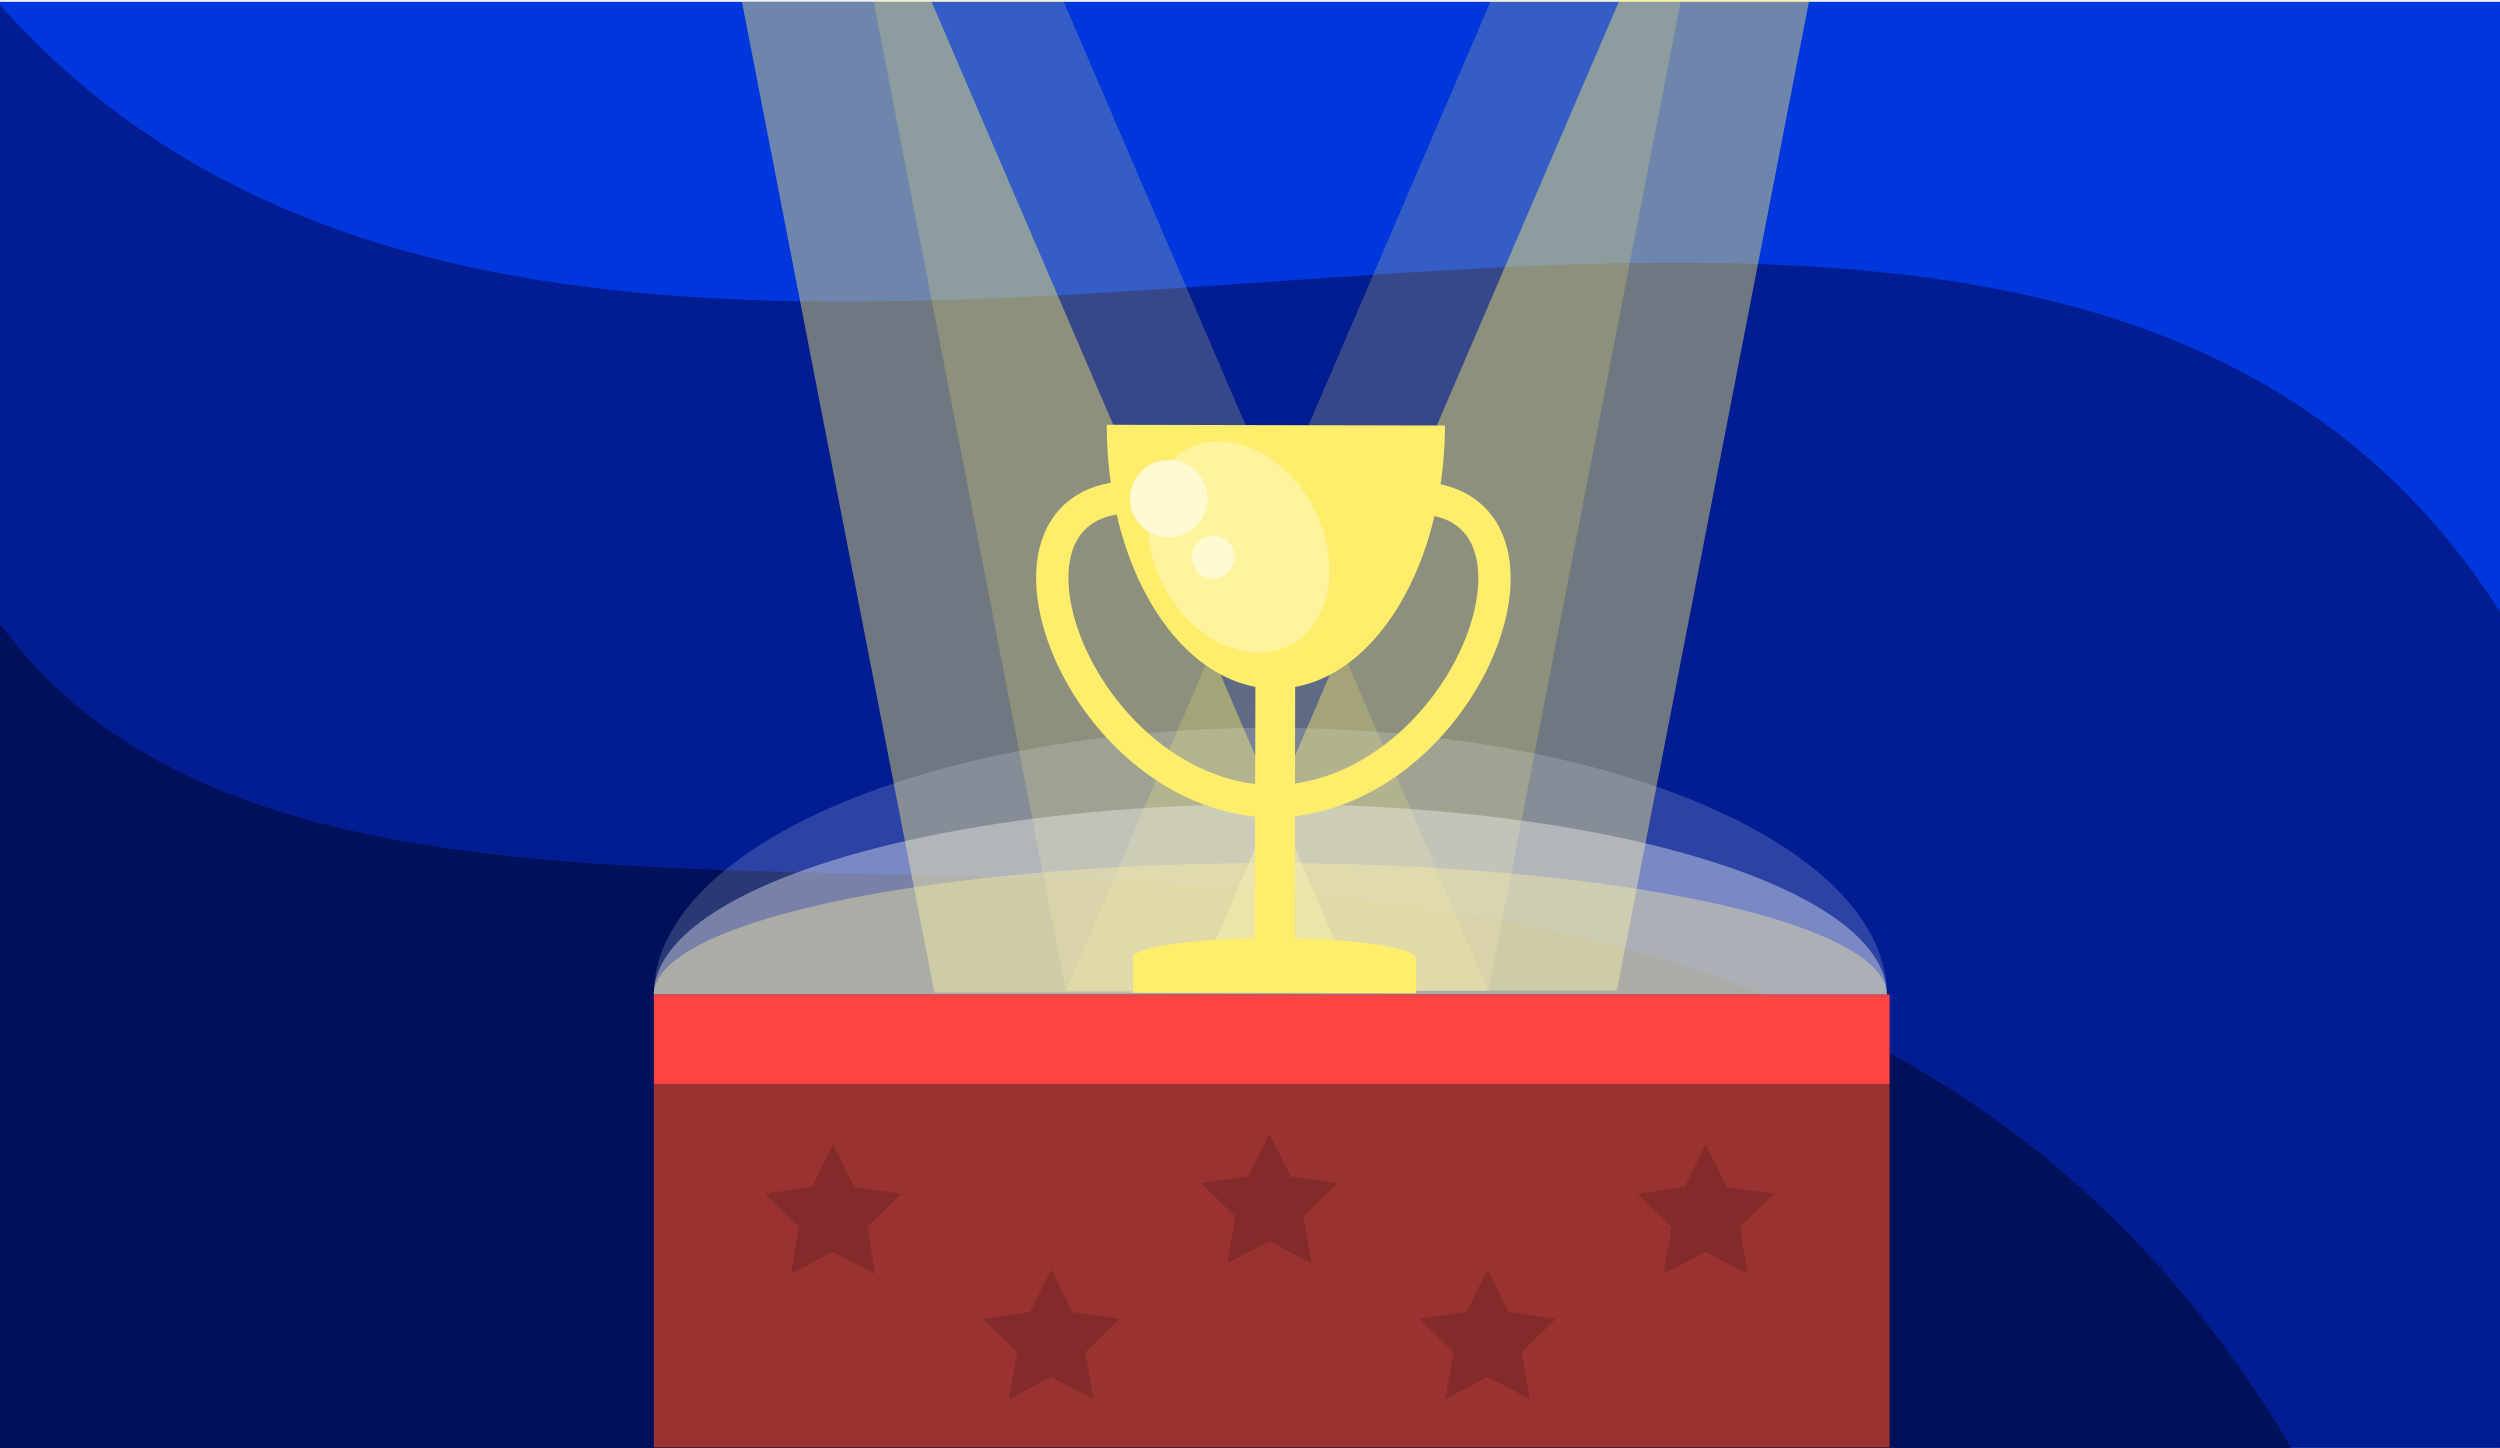
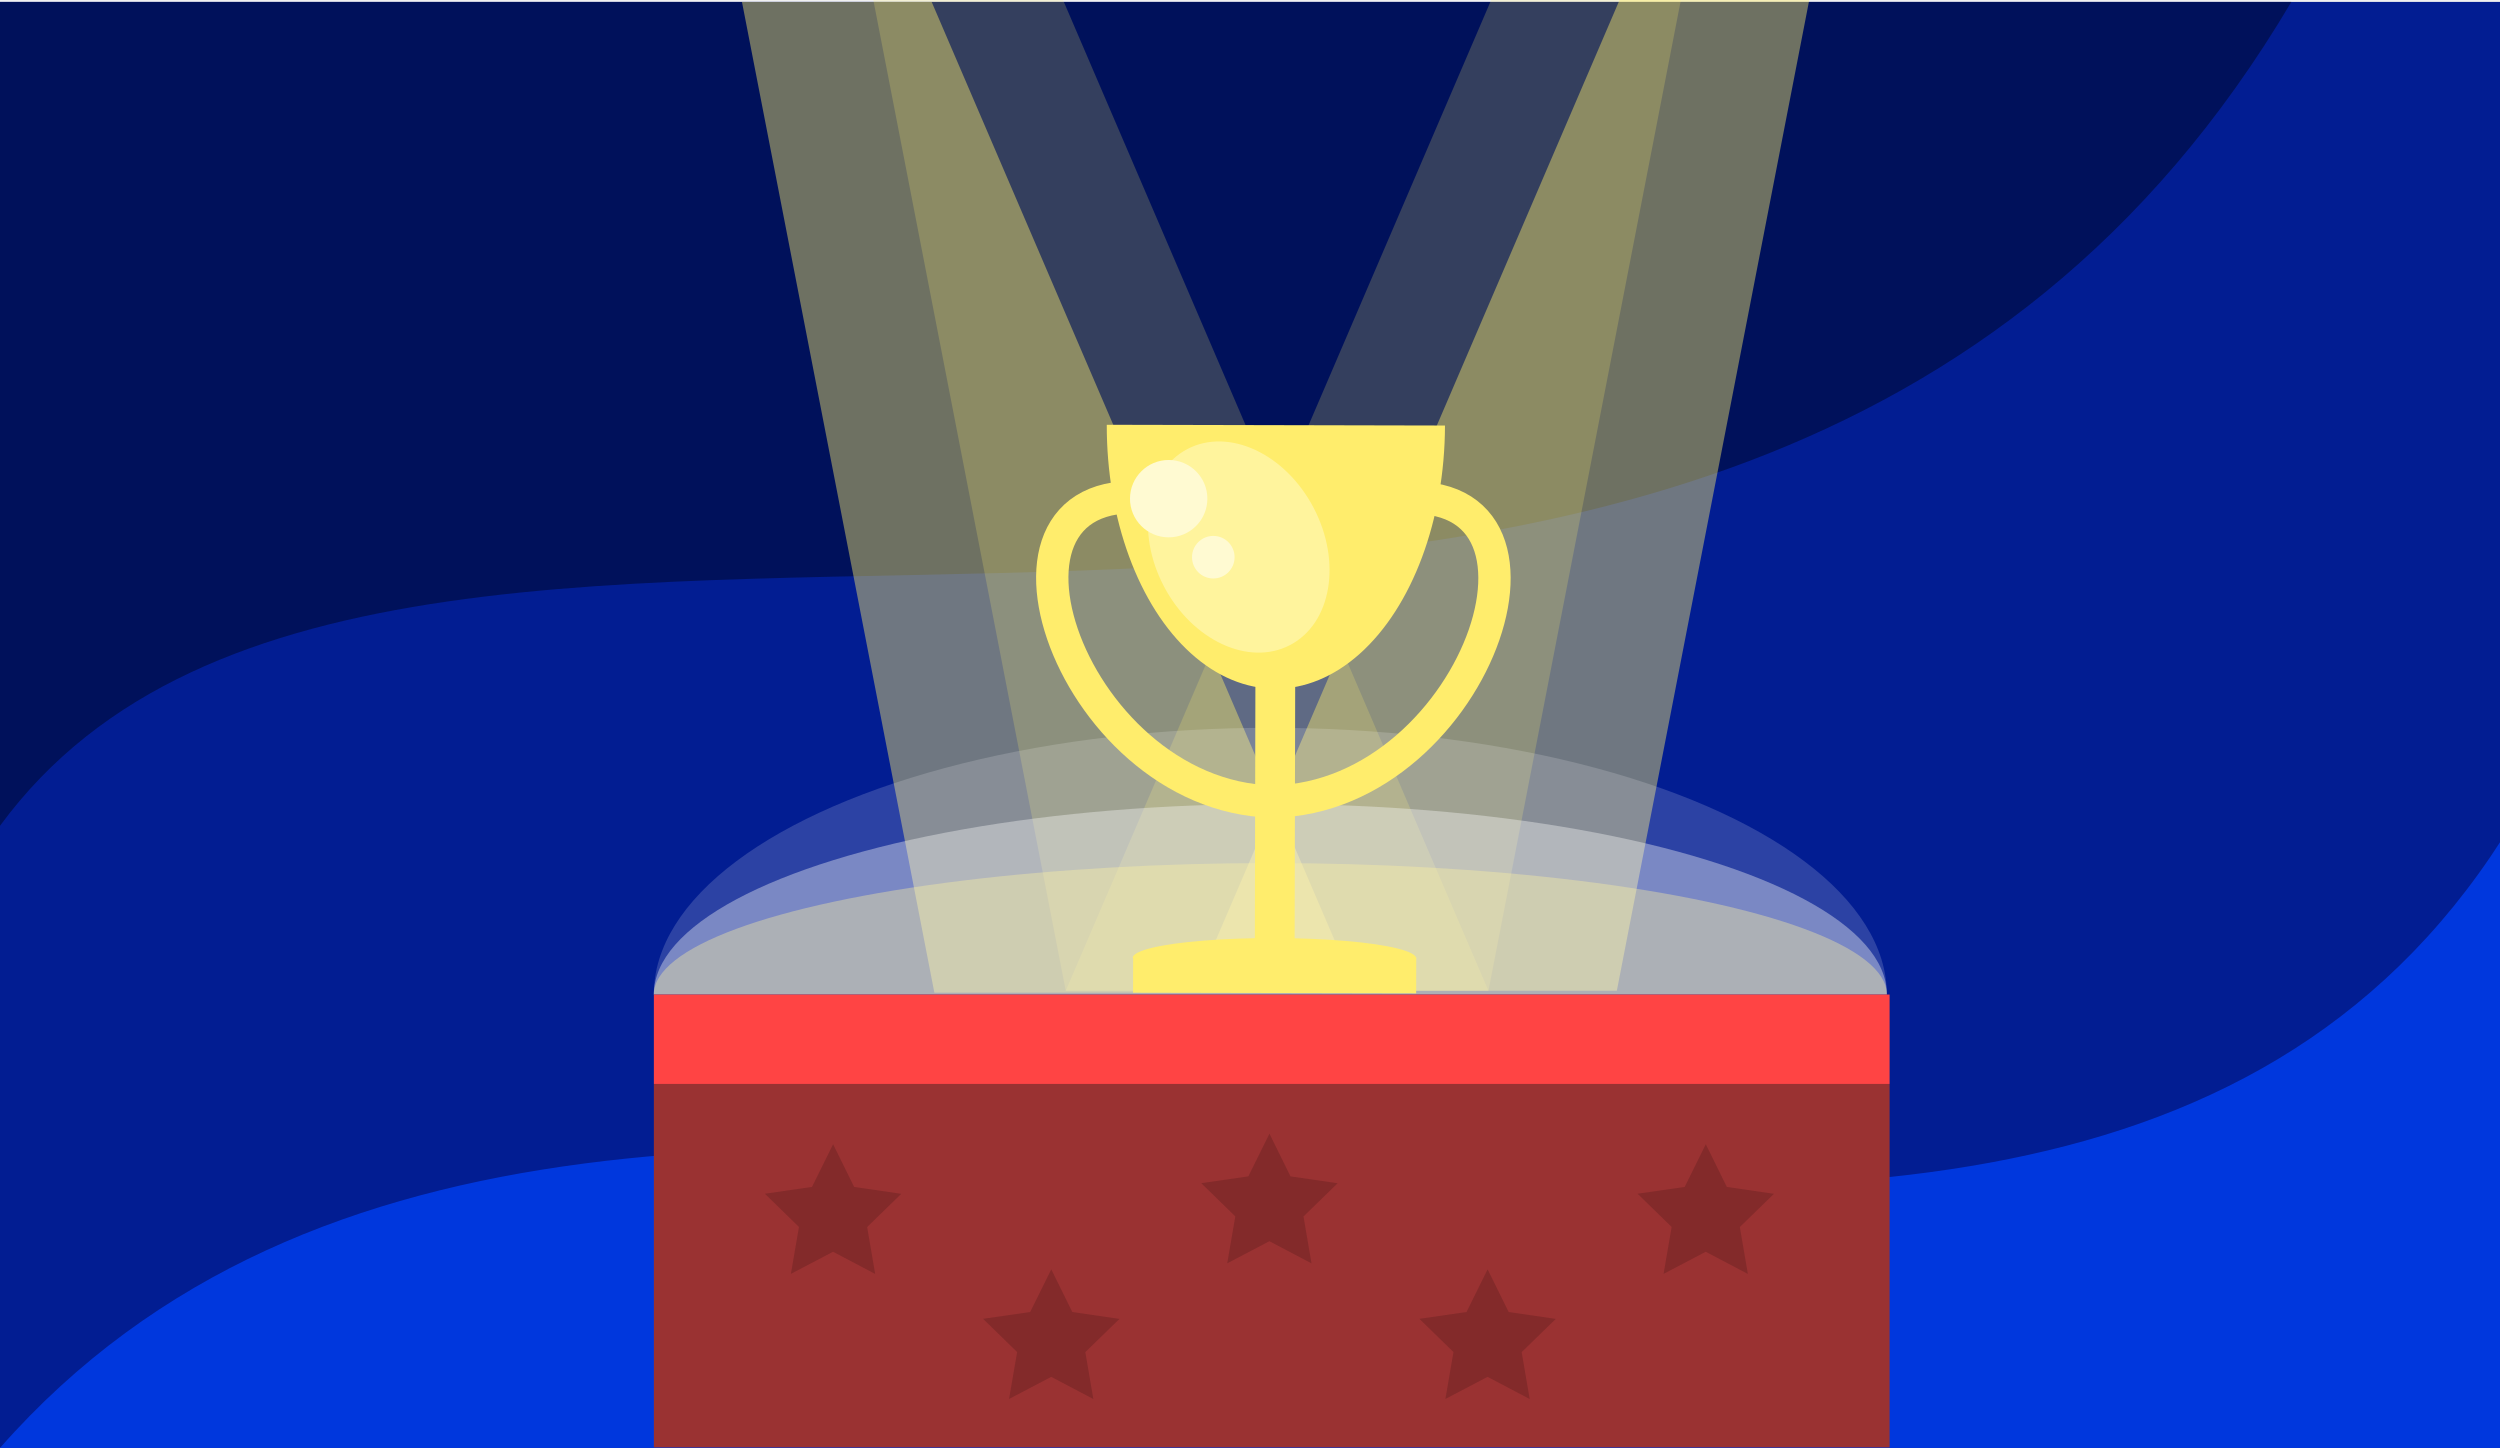
<svg xmlns="http://www.w3.org/2000/svg" width="381.386mm" height="220.884mm" viewBox="0 0 381.386 220.884" version="1.1" id="svg8">
  <defs id="defs2" />
  <g id="layer1" transform="translate(-947.1264,-95.04609)">
    <rect style="opacity:1;fill:#021d92;fill-opacity:1;stroke:none;stroke-width:6.512;stroke-linecap:round;stroke-linejoin:round;stroke-miterlimit:4;stroke-dasharray:none;stroke-opacity:1;paint-order:normal" id="rect1395" width="381.386" height="220.594" x="947.126" y="95.337" rx="0" ry="0" />
-     <path style="fill:#0037dd;fill-opacity:1;stroke:none;stroke-width:0.325px;stroke-linecap:butt;stroke-linejoin:miter;stroke-opacity:1" d="M 1328.513,95.337 V 188.366 C 1252.592,69.405 1041.818,203.37 946.713,95.337 Z" id="path841" />
-     <path style="fill:#00115b;fill-opacity:1;stroke:none;stroke-width:0.362px;stroke-linecap:butt;stroke-linejoin:miter;stroke-opacity:1" d="M 947.126,315.931 V 190.242 c 61.41,83.705 262.326,-21.744 349.553,125.689 z" id="path1397" />
+     <path style="fill:#0037dd;fill-opacity:1;stroke:none;stroke-width:0.325px;stroke-linecap:butt;stroke-linejoin:miter;stroke-opacity:1" d="M 1328.926,315.931 V 222.901 C 1253.005,341.862 1042.231,207.898 947.126,315.931 Z" id="path841" />
+     <path style="fill:#00115b;fill-opacity:1;stroke:none;stroke-width:0.362px;stroke-linecap:butt;stroke-linejoin:miter;stroke-opacity:1" d="M 947.126,95.337 V 221.026 c 61.41,-83.705 262.326,21.744 349.553,-125.689 z" id="path1397" />
    <path style="fill:#ffed6c;fill-opacity:0.206;stroke:none;stroke-width:0.221px;stroke-linecap:butt;stroke-linejoin:miter;stroke-opacity:1" d="m 1203.552,95.046 h -28.939 l -64.906,151.141 h 64.492 z" id="path1399" />
    <path style="fill:#ffed6c;fill-opacity:0.433;stroke:none;stroke-width:0.221px;stroke-linecap:butt;stroke-linejoin:miter;stroke-opacity:1" d="m 1060.316,95.337 h 28.939 l 64.906,151.141 h -64.492 z" id="path1401" />
    <path id="path1403" d="m 1080.355,95.046 h 28.939 l 64.906,151.141 h -64.492 z" style="fill:#ffed6c;fill-opacity:0.206;stroke:none;stroke-width:0.221px;stroke-linecap:butt;stroke-linejoin:miter;stroke-opacity:1" />
    <path id="path1405" d="m 1223.136,95.046 h -28.939 l -64.906,151.141 h 64.492 z" style="fill:#ffed6c;fill-opacity:0.433;stroke:none;stroke-width:0.221px;stroke-linecap:butt;stroke-linejoin:miter;stroke-opacity:1" />
    <path style="opacity:1;fill:#ffffff;fill-opacity:0.167;stroke:none;stroke-width:6.916;stroke-linecap:round;stroke-linejoin:round;stroke-miterlimit:4;stroke-dasharray:none;stroke-opacity:1;paint-order:normal" id="path1407" d="m -1046.869,-246.768 a 94.051,40.692 0 0 1 -47.026,35.24 94.051,40.692 0 0 1 -94.051,0 94.051,40.692 0 0 1 -47.026,-35.24 l 94.051,0 z" transform="scale(-1)" />
    <path style="opacity:1;fill:#ffed6c;fill-opacity:0.383;stroke:none;stroke-width:4.855;stroke-linecap:round;stroke-linejoin:round;stroke-miterlimit:4;stroke-dasharray:none;stroke-opacity:1;paint-order:normal" id="path1409" d="m -1046.869,-246.768 a 94.051,20.055 0 0 1 -47.026,17.368 94.051,20.055 0 0 1 -94.051,0 94.051,20.055 0 0 1 -47.026,-17.368 l 94.051,0 z" transform="scale(-1)" />
    <path transform="scale(-1)" d="m -1046.869,-246.768 a 94.051,29.066 0 0 1 -47.026,25.171 94.051,29.066 0 0 1 -94.051,-1e-5 94.051,29.066 0 0 1 -47.026,-25.171 l 94.051,0 z" id="path1411" style="opacity:1;fill:#f8f8f8;fill-opacity:0.383;stroke:none;stroke-width:5.845;stroke-linecap:round;stroke-linejoin:round;stroke-miterlimit:4;stroke-dasharray:none;stroke-opacity:1;paint-order:normal" />
    <g transform="matrix(1.016797,0,0,1.016797,769.8767,-63.24191)" id="g1433">
      <g transform="matrix(1.219678,0.7077831,-0.7077831,1.219678,419.3366,150.2195)" id="g1431">
        <path transform="rotate(60)" style="opacity:1;fill:none;fill-opacity:1;fill-rule:nonzero;stroke:#ffed6c;stroke-width:3.44;stroke-linecap:square;stroke-linejoin:miter;stroke-miterlimit:4;stroke-dasharray:none;stroke-opacity:1;paint-order:normal" d="m 89.235,38.124 c -0.431,22.032 -36.338,33.984 -31.995,11.392 -0.351,-5.14 3.156,-6.24 3.156,-11.392 l 14.42,1e-6 z" id="path1413" />
        <path id="path1415" d="M 11.602,96.342 C 30.467,84.952 22.863,47.88 5.469,62.937 c -4.627,2.266 -3.826,5.853 -8.288,8.429 l 7.21,12.488 z" style="opacity:1;fill:none;fill-opacity:1;fill-rule:nonzero;stroke:#ffed6c;stroke-width:3.44;stroke-linecap:square;stroke-linejoin:miter;stroke-miterlimit:4;stroke-dasharray:none;stroke-opacity:1;paint-order:normal" />
        <path style="opacity:1;fill:#ffed6c;fill-opacity:1;fill-rule:nonzero;stroke:none;stroke-width:3.44;stroke-linecap:square;stroke-linejoin:miter;stroke-miterlimit:4;stroke-dasharray:none;stroke-opacity:1;paint-order:normal" id="path1417" d="m -19.902,49.185 a 17.992,28.046 0 0 1 -8.996,24.288 17.992,28.046 0 0 1 -17.992,0 17.992,28.046 0 0 1 -8.996,-24.288 l 17.992,2e-6 z" transform="rotate(-30)" />
        <rect style="opacity:1;fill:#ffed6c;fill-opacity:1;fill-rule:nonzero;stroke:none;stroke-width:3.44;stroke-linecap:square;stroke-linejoin:miter;stroke-miterlimit:4;stroke-dasharray:none;stroke-opacity:1;paint-order:normal" id="rect1419" width="4.233" height="35.799" x="-40.011" y="71.939" ry="0" transform="rotate(-30)" />
        <rect style="opacity:1;fill:#ffed6c;fill-opacity:1;fill-rule:nonzero;stroke:none;stroke-width:3.44;stroke-linecap:square;stroke-linejoin:miter;stroke-miterlimit:4;stroke-dasharray:none;stroke-opacity:1;paint-order:normal" id="rect1421" width="30.121" height="3.789" x="-52.955" y="105.812" transform="rotate(-30)" />
        <path style="opacity:1;fill:#ffed6c;fill-opacity:1;fill-rule:nonzero;stroke:none;stroke-width:3.44;stroke-linecap:square;stroke-linejoin:miter;stroke-miterlimit:4;stroke-dasharray:none;stroke-opacity:1;paint-order:normal" id="path1423" d="m 53.002,-105.906 a 15.084,2.152 0 0 1 -7.542,1.863 15.084,2.152 0 0 1 -15.084,0 15.084,2.152 0 0 1 -7.542,-1.863 l 15.084,0 z" transform="rotate(150)" />
        <ellipse cy="35.516" cx="-65.964" id="ellipse1425" style="opacity:1;fill:#fff49d;fill-opacity:1;fill-rule:nonzero;stroke:none;stroke-width:5.927;stroke-linecap:round;stroke-linejoin:round;stroke-miterlimit:4;stroke-dasharray:none;stroke-opacity:1;paint-order:normal" rx="8.994" ry="11.772" transform="rotate(-57.77321)" />
        <circle style="opacity:1;fill:#fffad2;fill-opacity:1;fill-rule:nonzero;stroke:none;stroke-width:5.927;stroke-linecap:round;stroke-linejoin:round;stroke-miterlimit:4;stroke-dasharray:none;stroke-opacity:1;paint-order:normal" id="circle1427" cx="-49.282" cy="57.032" r="4.116" transform="rotate(-30)" />
        <circle r="2.264" cy="63.249" cx="-44.52" id="circle1429" style="opacity:1;fill:#fffad2;fill-opacity:1;fill-rule:nonzero;stroke:none;stroke-width:5.927;stroke-linecap:round;stroke-linejoin:round;stroke-miterlimit:4;stroke-dasharray:none;stroke-opacity:1;paint-order:normal" transform="rotate(-30)" />
      </g>
    </g>
    <rect ry="0" rx="0" y="246.768" x="1046.877" height="13.643" width="188.516" id="rect1435" style="opacity:1;fill:#ff4444;fill-opacity:1;stroke:none;stroke-width:3.142;stroke-linecap:round;stroke-linejoin:round;stroke-miterlimit:4;stroke-dasharray:none;stroke-opacity:1;paint-order:normal" />
    <rect style="opacity:1;fill:#9a3232;fill-opacity:1;stroke:none;stroke-width:6.334;stroke-linecap:round;stroke-linejoin:round;stroke-miterlimit:4;stroke-dasharray:none;stroke-opacity:1;paint-order:normal" id="rect1437" width="188.516" height="55.445" x="1046.877" y="260.411" rx="0" ry="0" />
    <path style="fill:#832a2a;fill-opacity:1;stroke:none;stroke-width:5.458;stroke-linecap:round;stroke-linejoin:round;stroke-miterlimit:4;stroke-dasharray:none;stroke-opacity:1;paint-order:normal" id="path1439" d="m 62.969,251.848 26.566,-5.293 10.701,-24.885 13.243,23.63 26.974,2.487 -18.381,19.897 5.97,26.422 -24.604,-11.333 -23.284,13.843 3.176,-26.902 z" transform="matrix(0.2678369,0.01421631,-0.01421075,0.2677322,1050.524,208.8305)" />
    <path transform="matrix(0.2678369,0.01421631,-0.01421075,0.2677322,1083.807,227.9134)" d="m 62.969,251.848 26.566,-5.293 10.701,-24.885 13.243,23.63 26.974,2.487 -18.381,19.897 5.97,26.422 -24.604,-11.333 -23.284,13.843 3.176,-26.902 z" id="path1441" style="fill:#832a2a;fill-opacity:1;stroke:none;stroke-width:5.458;stroke-linecap:round;stroke-linejoin:round;stroke-miterlimit:4;stroke-dasharray:none;stroke-opacity:1;paint-order:normal" />
    <path style="fill:#832a2a;fill-opacity:1;stroke:none;stroke-width:5.458;stroke-linecap:round;stroke-linejoin:round;stroke-miterlimit:4;stroke-dasharray:none;stroke-opacity:1;paint-order:normal" id="path1443" d="m 62.969,251.848 26.566,-5.293 10.701,-24.885 13.243,23.63 26.974,2.487 -18.381,19.897 5.97,26.422 -24.604,-11.333 -23.284,13.843 3.176,-26.902 z" transform="matrix(0.2678369,0.01421631,-0.01421075,0.2677322,1117.09,207.2195)" />
    <path transform="matrix(0.2678369,0.01421631,-0.01421075,0.2677322,1150.373,227.9134)" d="m 62.969,251.848 26.566,-5.293 10.701,-24.885 13.243,23.63 26.974,2.487 -18.381,19.897 5.97,26.422 -24.604,-11.333 -23.284,13.843 3.176,-26.902 z" id="path1445" style="fill:#832a2a;fill-opacity:1;stroke:none;stroke-width:5.458;stroke-linecap:round;stroke-linejoin:round;stroke-miterlimit:4;stroke-dasharray:none;stroke-opacity:1;paint-order:normal" />
    <path style="fill:#832a2a;fill-opacity:1;stroke:none;stroke-width:5.458;stroke-linecap:round;stroke-linejoin:round;stroke-miterlimit:4;stroke-dasharray:none;stroke-opacity:1;paint-order:normal" id="path1447" d="m 62.969,251.848 26.566,-5.293 10.701,-24.885 13.243,23.63 26.974,2.487 -18.381,19.897 5.97,26.422 -24.604,-11.333 -23.284,13.843 3.176,-26.902 z" transform="matrix(0.2678369,0.01421631,-0.01421075,0.2677322,1183.656,208.8305)" />
  </g>
</svg>
